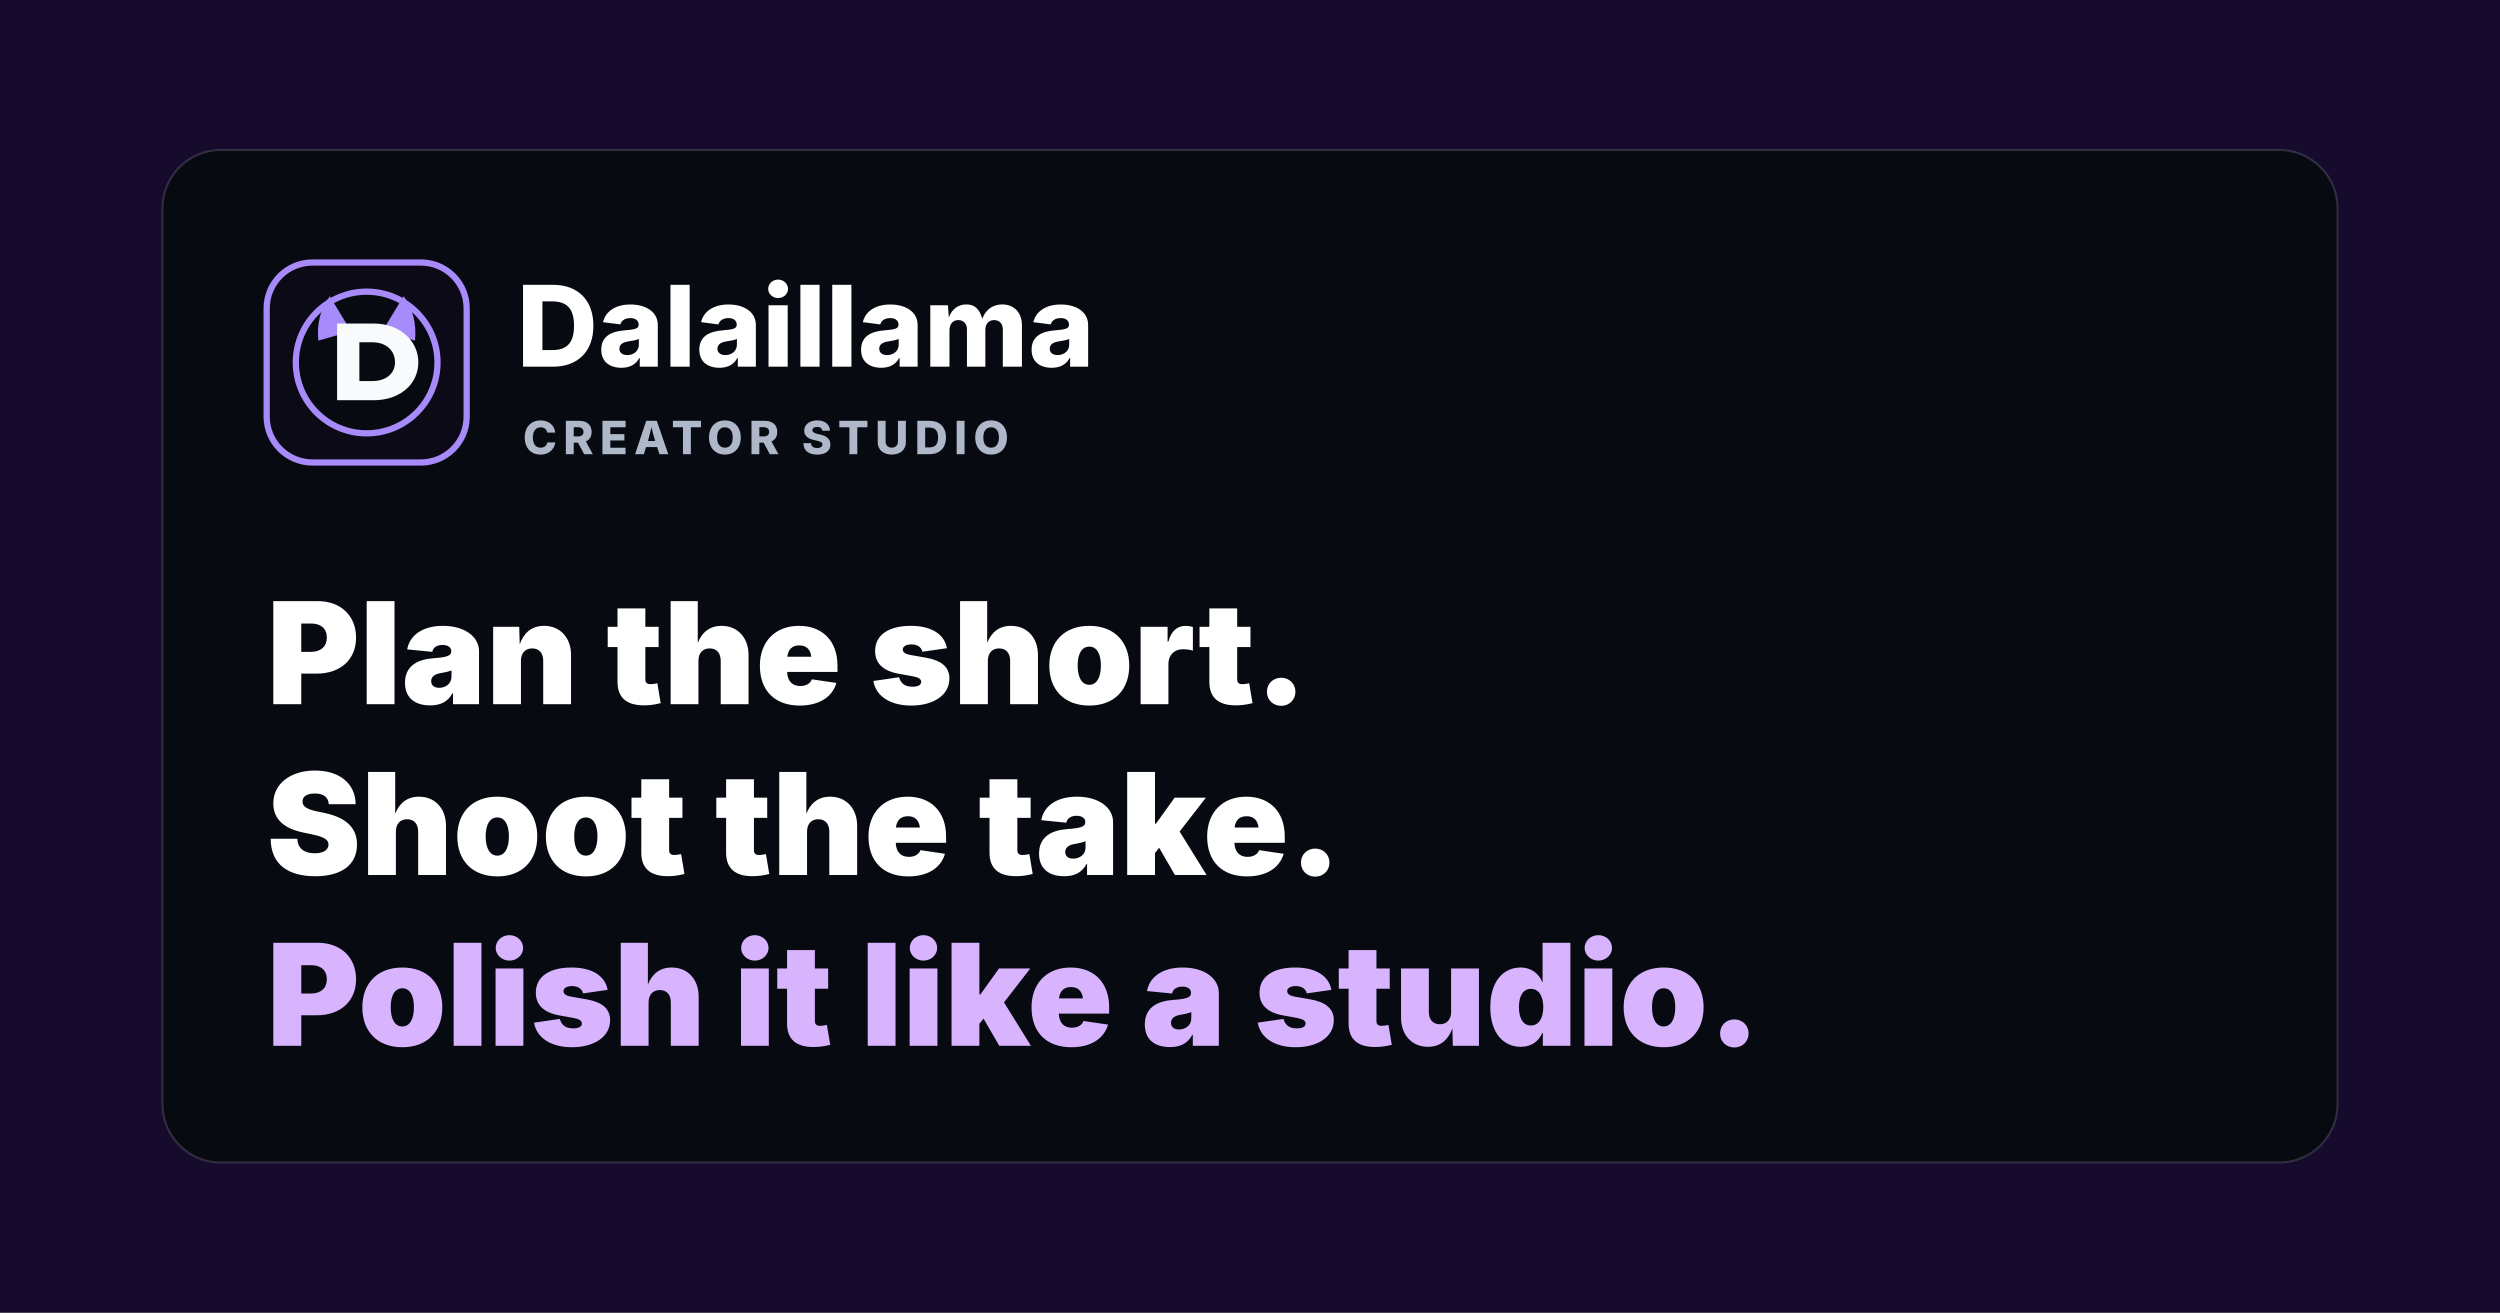
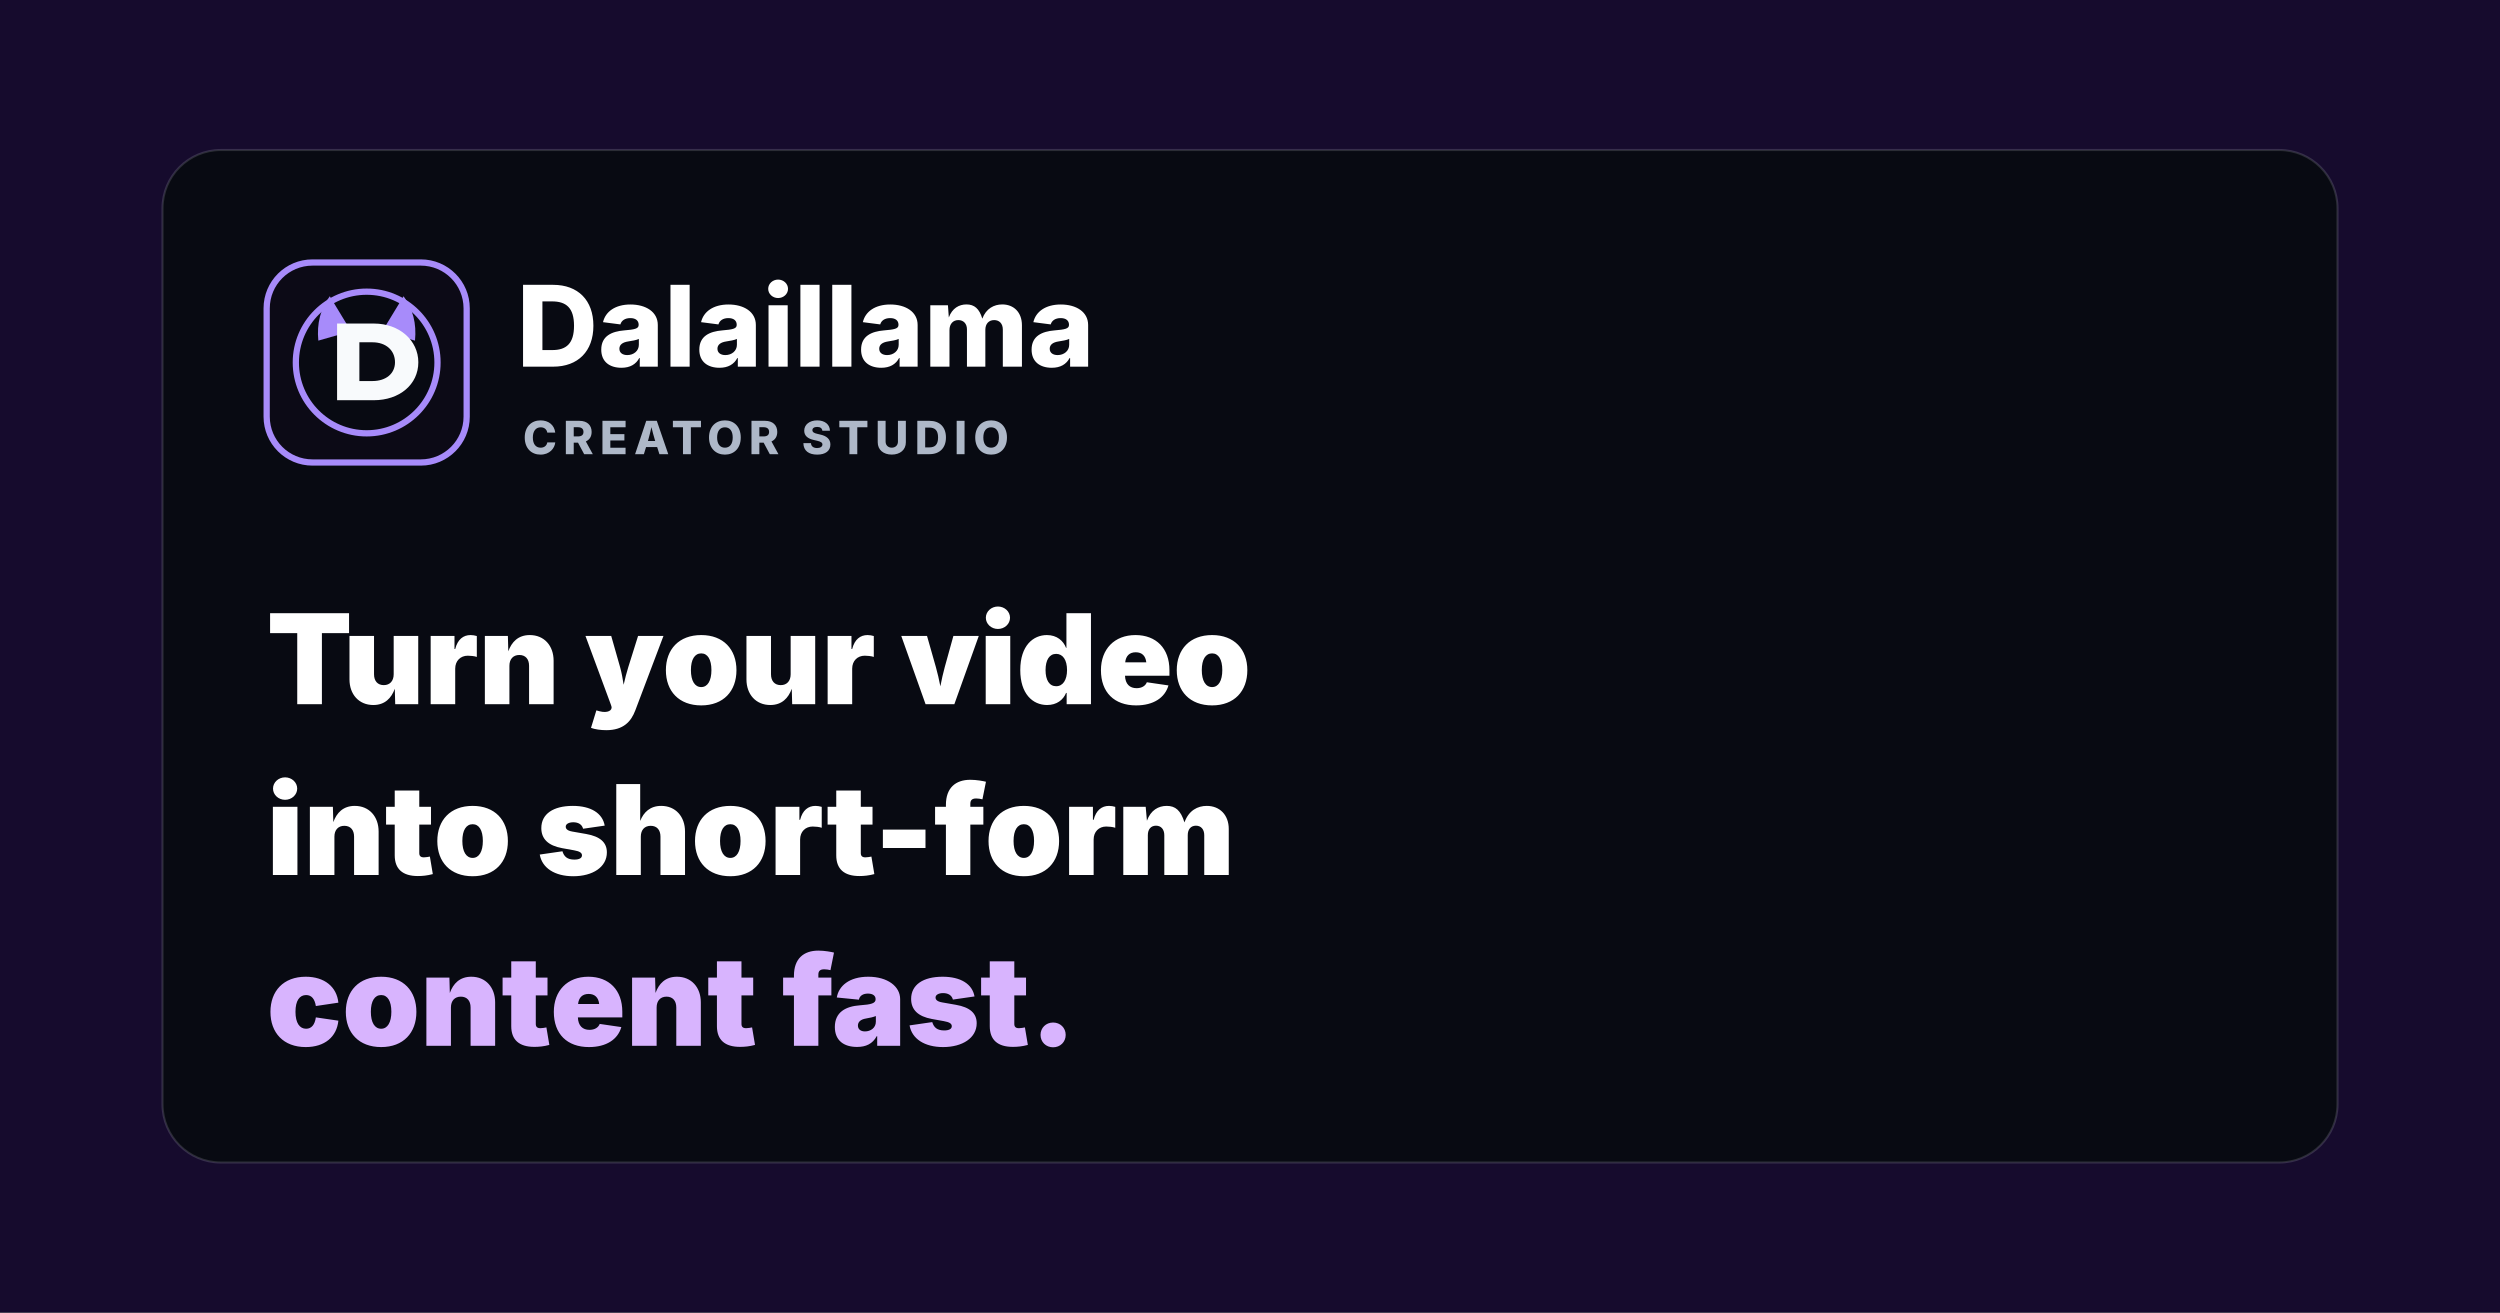
<svg xmlns="http://www.w3.org/2000/svg" viewBox="0 0 1200 630">
  <rect width="1200" height="630" fill="#000104" />
  <path d="M0 0h1200v630H0z" fill="url(#bg)" />
  <rect x="78" y="72" width="1044" height="486" rx="28" fill="#080a12" stroke="rgba(226,232,240,.16)" />
  <g transform="translate(128 126)">
    <rect width="96" height="96" rx="22" fill="#0c0a16" stroke="#a78bfa" stroke-width="3" />
    <circle cx="48" cy="48" r="34" fill="#080a12" stroke="#a78bfa" stroke-width="3" />
    <path d="M30.3 16.2 40.5 33 24.8 37.5c-.8-8.2 1-15.3 5.5-21.3Z" fill="#a78bfa" />
    <path d="M65.7 16.2 55.5 33l15.7 4.5c.8-8.2-1-15.3-5.5-21.3Z" fill="#a78bfa" />
    <path d="M33.8 29.3h17.7c12.2 0 21.3 8.1 21.3 18.6 0 10.7-9.1 18.2-21.3 18.2H33.8V29.3Zm10.7 9v18.6h6.3c6.5 0 10.8-3.6 10.8-9 0-5.7-4.3-9.6-10.8-9.6h-6.3Z" fill="#f8fafc" />
  </g>
  <text x="248" y="176" fill="#ffffff" font-family="Inter, Arial, sans-serif" font-size="54" font-weight="800">Dalaillama</text>
  <text x="251" y="218" fill="#aeb8c8" font-family="Inter, Arial, sans-serif" font-size="22" font-weight="800" letter-spacing="3">CREATOR STUDIO</text>
-   <text x="128" y="338" fill="#ffffff" font-family="Inter, Arial, sans-serif" font-size="68" font-weight="850">Plan the short.</text>
-   <text x="128" y="420" fill="#ffffff" font-family="Inter, Arial, sans-serif" font-size="68" font-weight="850">Shoot the take.</text>
-   <text x="128" y="502" fill="#d8b4fe" font-family="Inter, Arial, sans-serif" font-size="68" font-weight="850">Polish it like a studio.</text>
+   <text x="128" y="338" fill="#ffffff" font-family="Inter, Arial, sans-serif" font-size="60" font-weight="850">Turn your video</text>
+   <text x="128" y="420" fill="#ffffff" font-family="Inter, Arial, sans-serif" font-size="60" font-weight="850">into short-form</text>
+   <text x="128" y="502" fill="#d8b4fe" font-family="Inter, Arial, sans-serif" font-size="60" font-weight="850">content fast.</text>
  <defs>
    <linearGradient id="bg" x1="0" y1="0" x2="1200" y2="630">
      <stop stop-color="#160b2d" />
      <stop offset=".34" stop-color="#000104" />
      <stop offset="1" stop-color="#090b11" />
    </linearGradient>
  </defs>
</svg>
